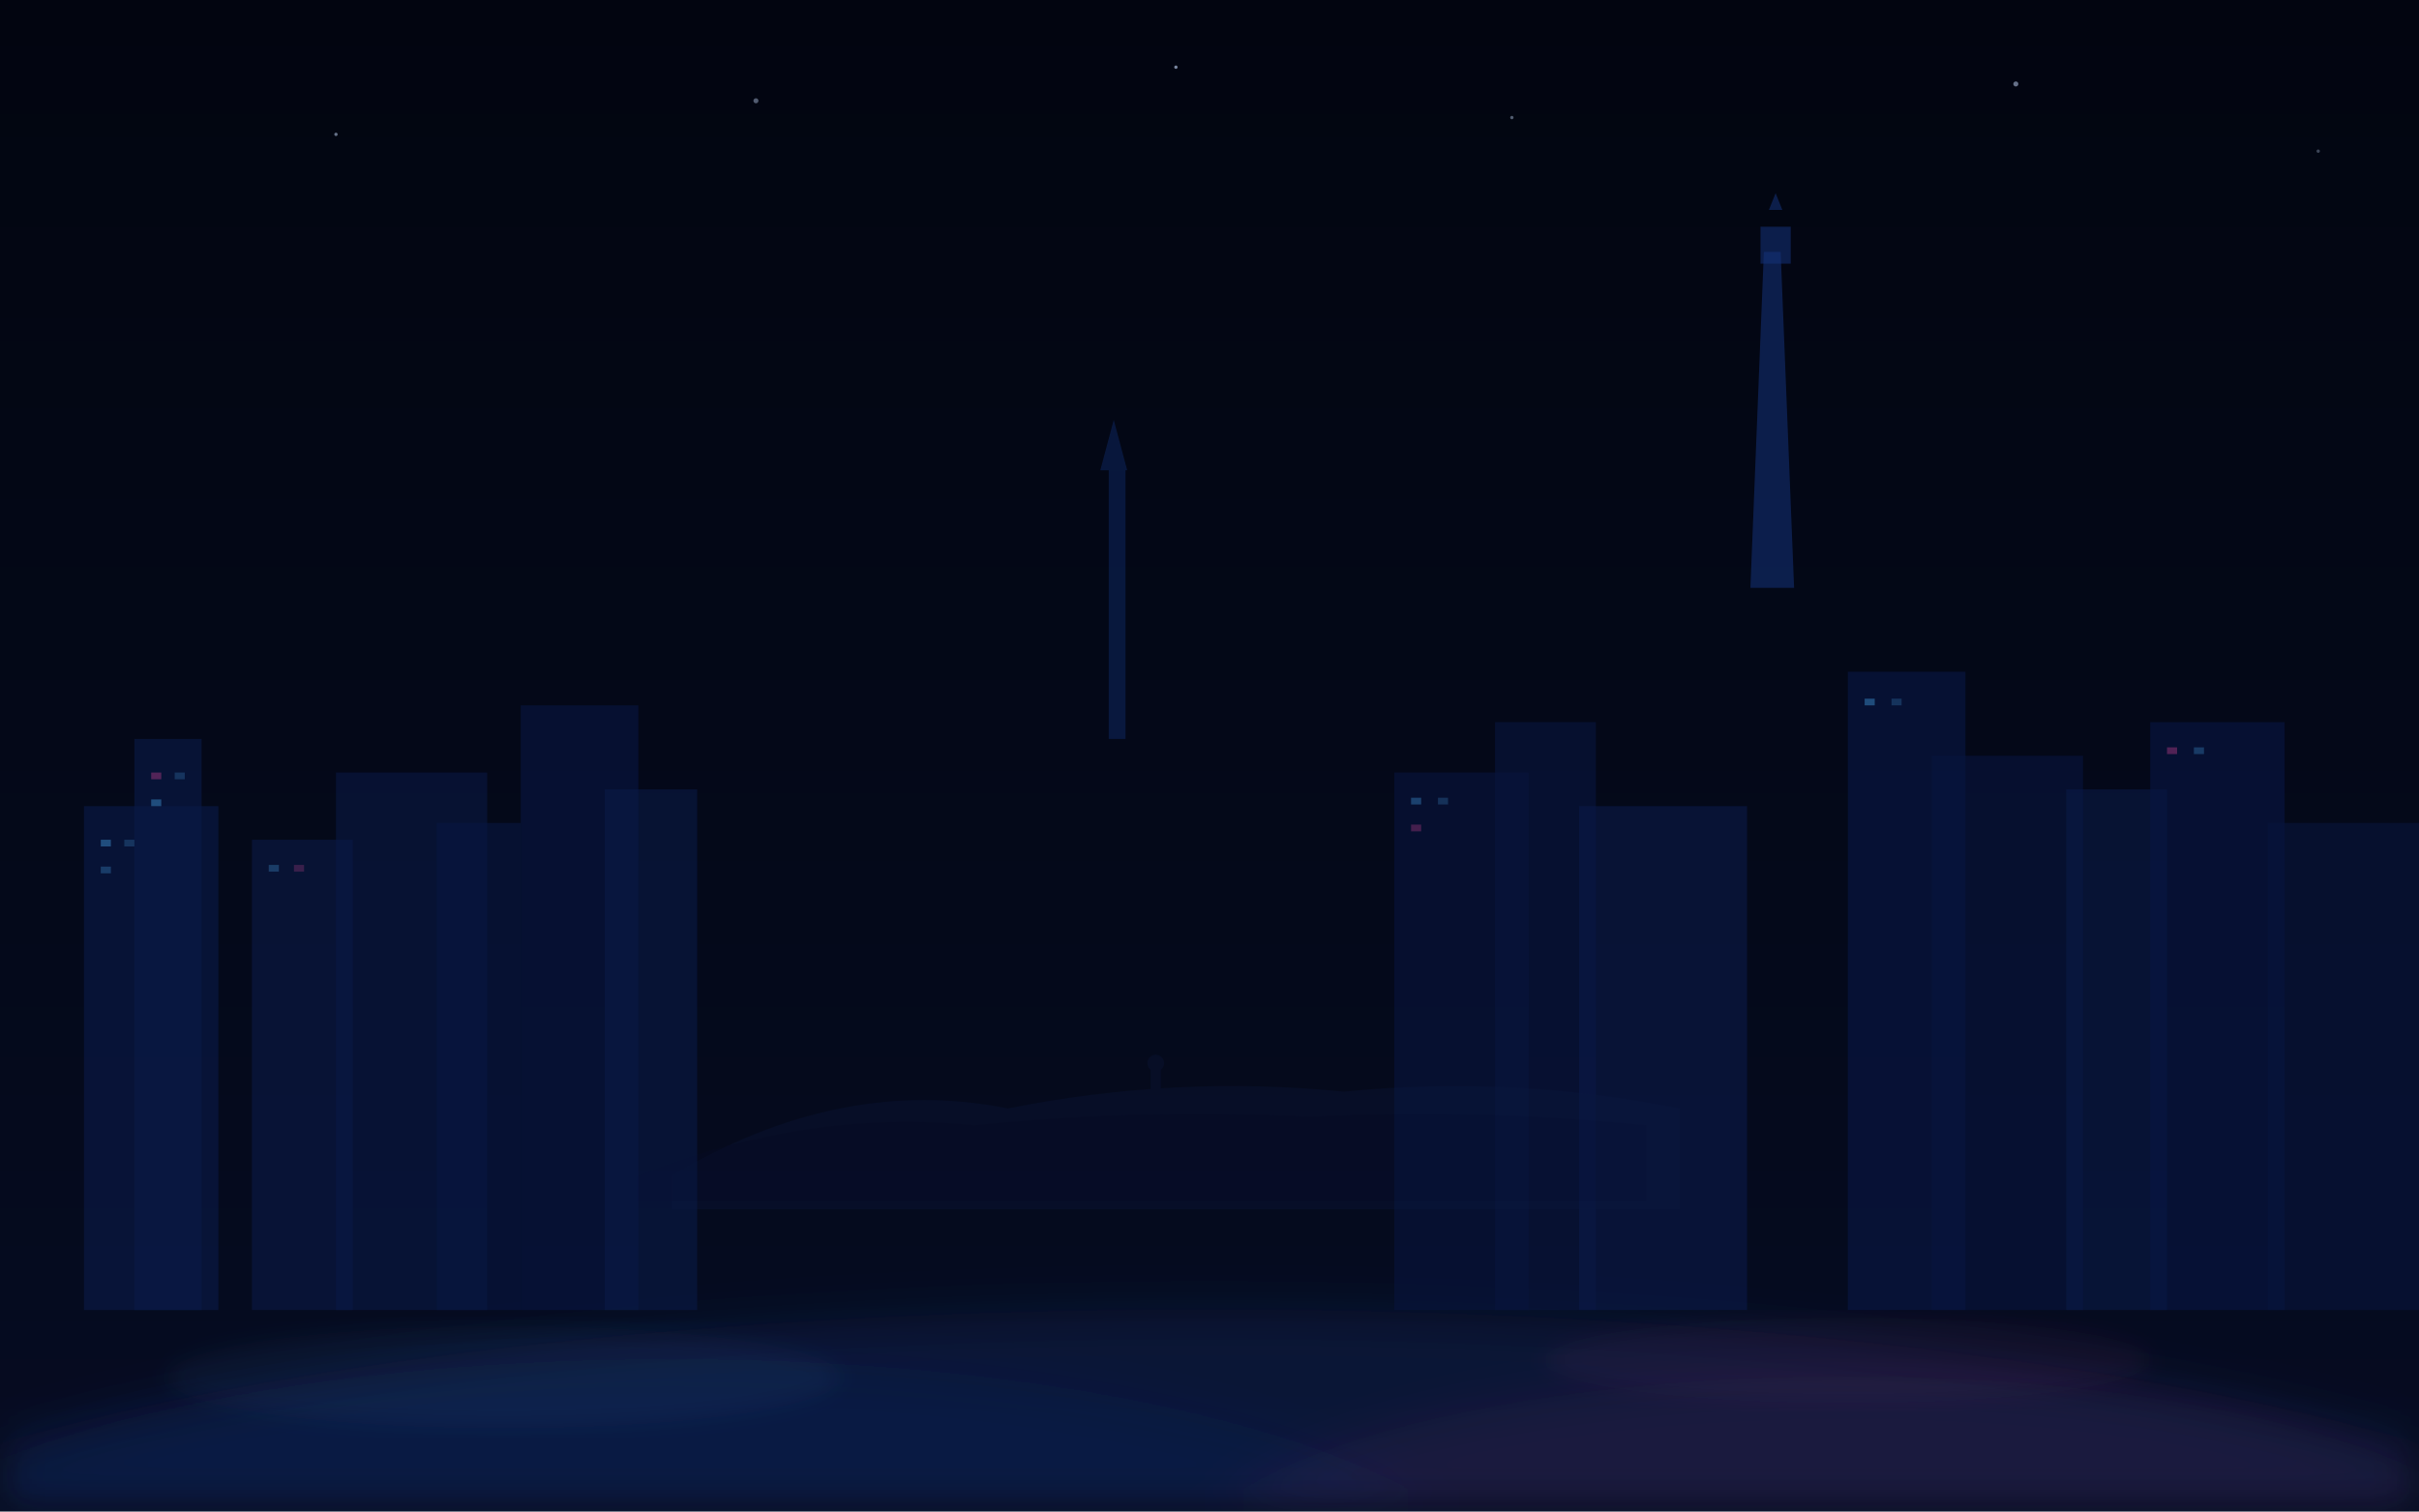
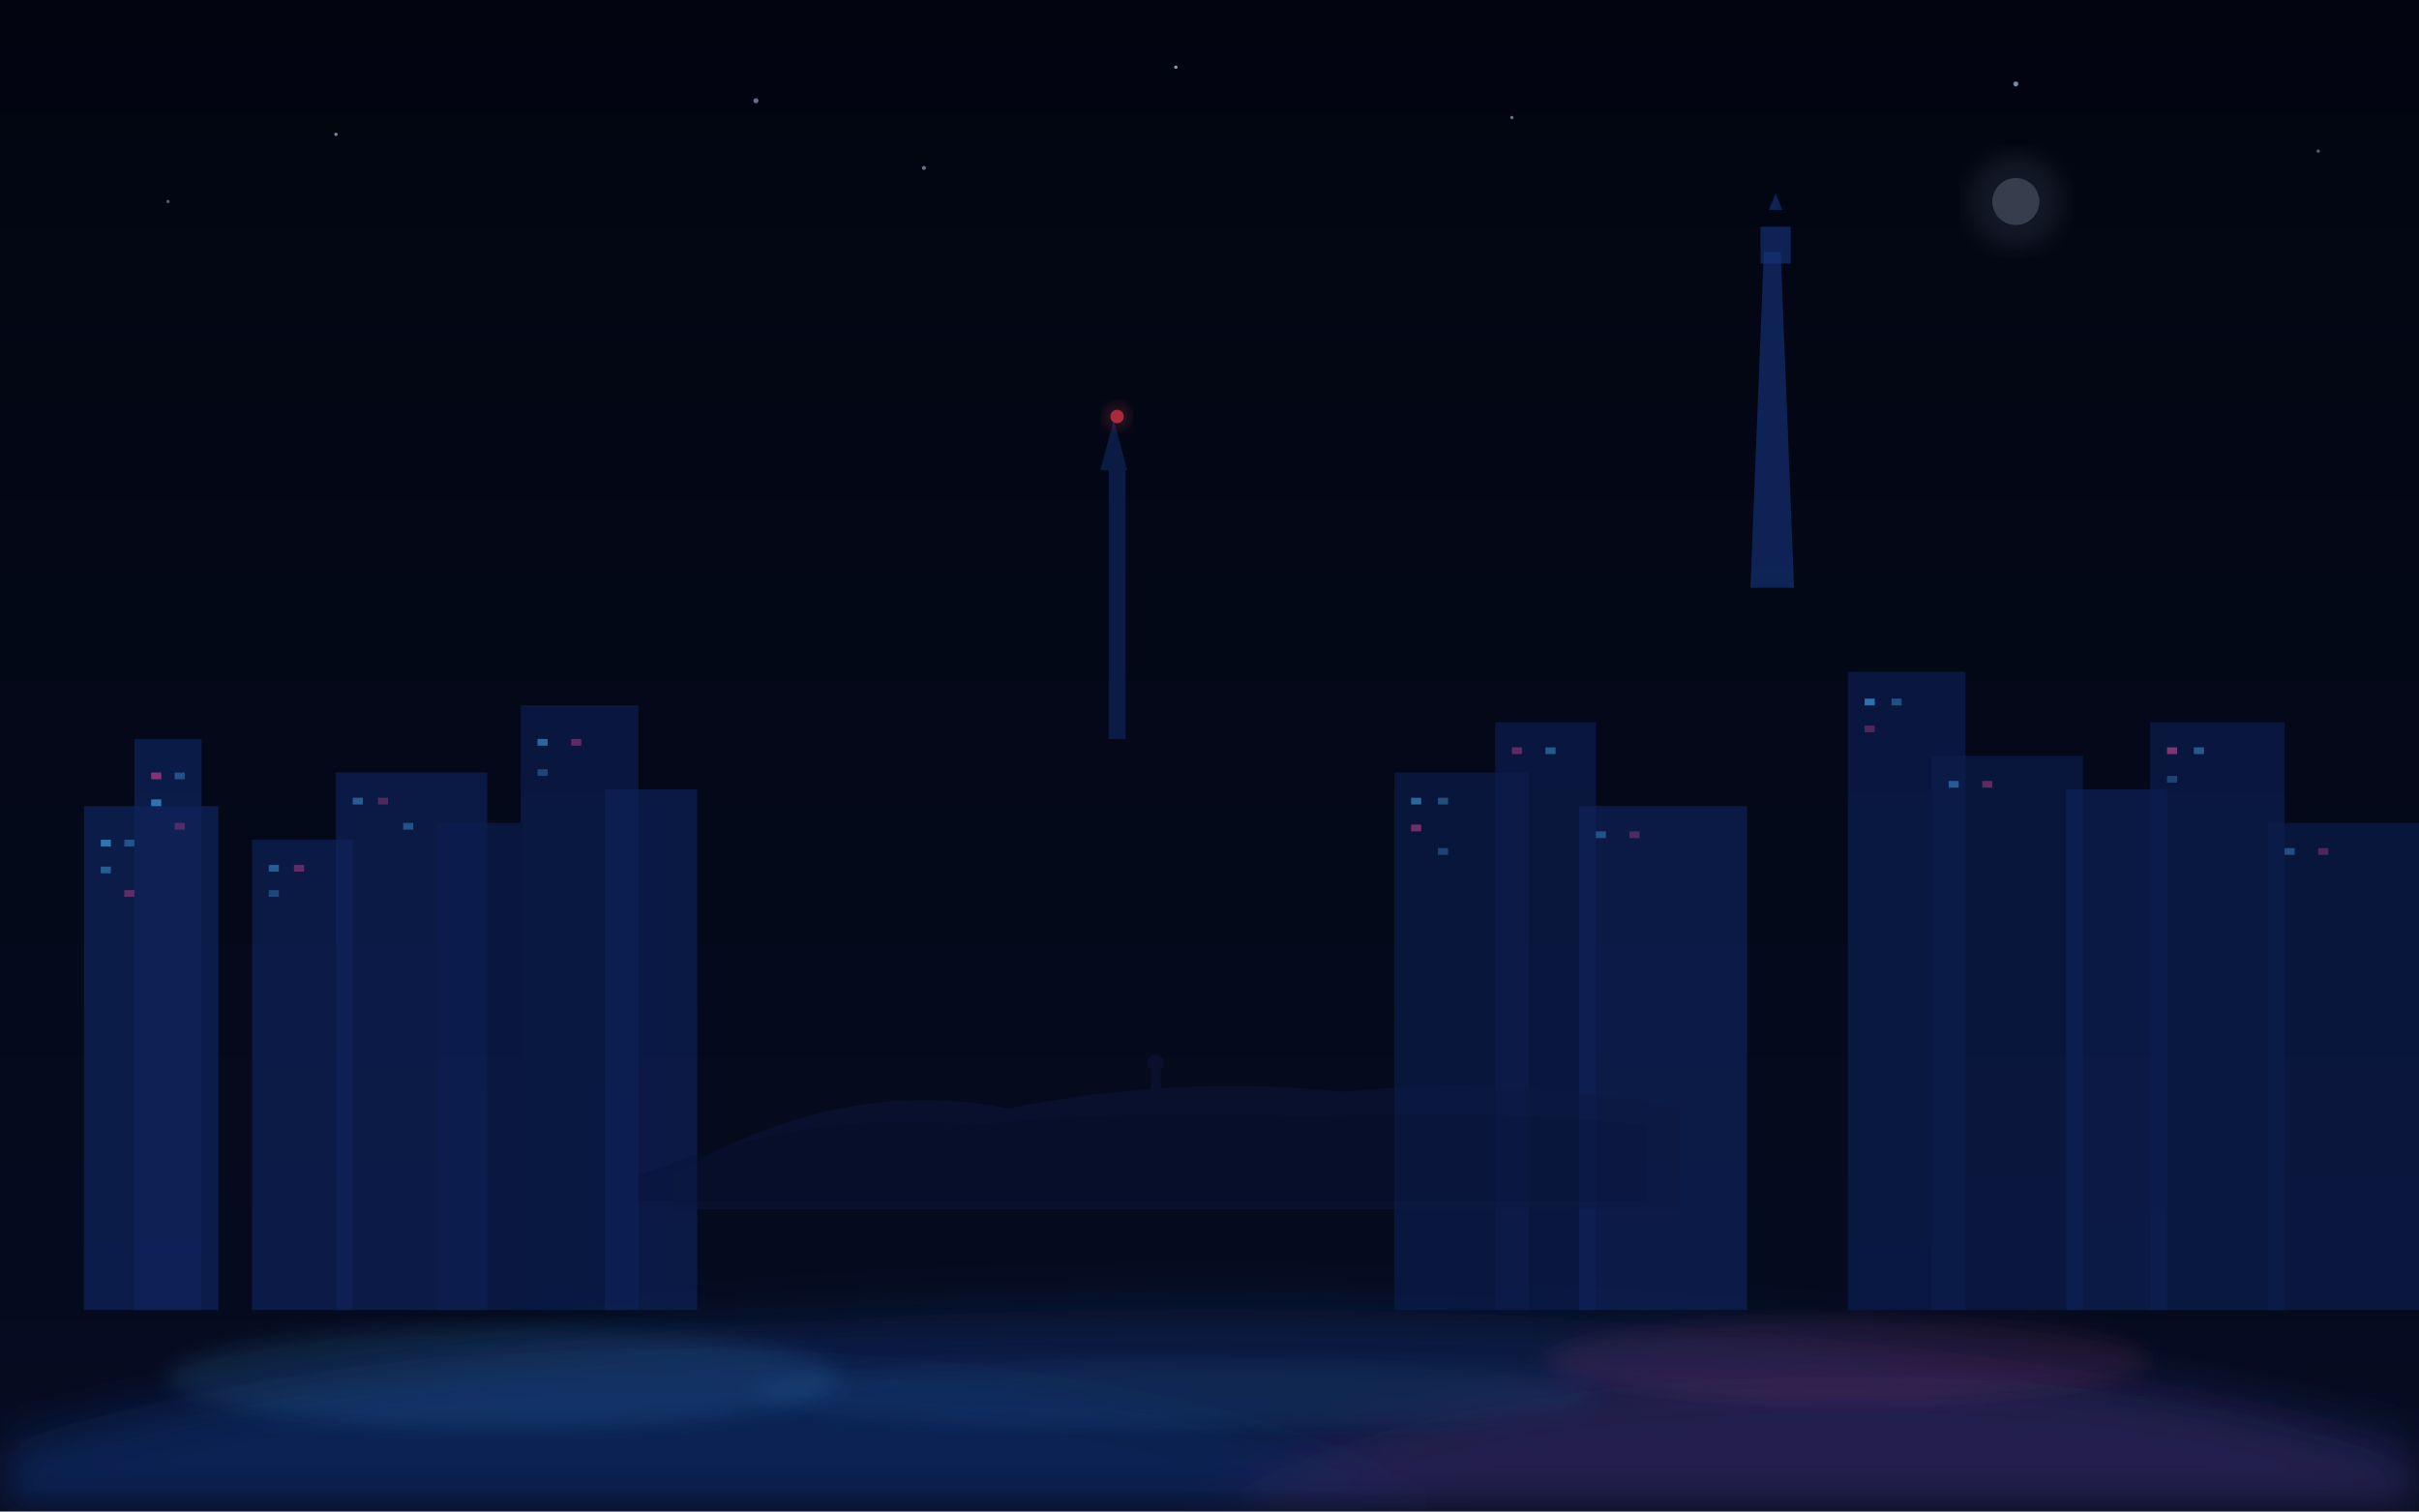
<svg xmlns="http://www.w3.org/2000/svg" viewBox="0 0 1440 900" preserveAspectRatio="xMidYMid slice">
  <defs>
    <filter id="blur-heavy">
      <feGaussianBlur stdDeviation="14" />
    </filter>
    <filter id="blur-med">
      <feGaussianBlur stdDeviation="6" />
    </filter>
    <filter id="blur-soft">
      <feGaussianBlur stdDeviation="3" />
    </filter>
    <linearGradient id="skyGrad" x1="0%" y1="0%" x2="0%" y2="100%">
      <stop offset="0%" stop-color="#020510" />
      <stop offset="60%" stop-color="#04091a" />
      <stop offset="100%" stop-color="#060c22" />
    </linearGradient>
  </defs>
  <rect width="1440" height="900" fill="url(#skyGrad)" />
-   <ellipse cx="720" cy="980" rx="900" ry="200" fill="rgba(40,120,255,0.10)" filter="url(#blur-heavy)" />
-   <ellipse cx="400" cy="960" rx="500" ry="150" fill="rgba(20,80,200,0.08)" filter="url(#blur-heavy)" />
-   <ellipse cx="1100" cy="940" rx="400" ry="120" fill="rgba(255,60,160,0.07)" filter="url(#blur-heavy)" />
-   <polygon points="1050,150 1060,150 1068,350 1042,350" fill="rgba(20,50,120,0.55)" />
-   <rect x="1048" y="135" width="18" height="22" fill="rgba(20,50,120,0.55)" />
-   <polygon points="1053,125 1057,115 1061,125" fill="rgba(20,50,120,0.55)" />
-   <rect x="660" y="280" width="10" height="160" fill="rgba(15,40,100,0.50)" />
-   <polygon points="655,280 671,280 663,250" fill="rgba(15,40,100,0.50)" />
-   <rect x="50" y="480" width="80" height="300" fill="rgba(10,25,70,0.65)" />
-   <rect x="80" y="440" width="40" height="340" fill="rgba(10,25,70,0.65)" />
-   <rect x="150" y="500" width="60" height="280" fill="rgba(10,25,70,0.60)" />
-   <rect x="200" y="460" width="90" height="320" fill="rgba(10,25,70,0.58)" />
-   <rect x="260" y="490" width="50" height="290" fill="rgba(8,22,65,0.60)" />
-   <rect x="310" y="420" width="70" height="360" fill="rgba(8,22,65,0.62)" />
-   <rect x="360" y="470" width="55" height="310" fill="rgba(10,26,72,0.58)" />
-   <rect x="830" y="460" width="80" height="320" fill="rgba(8,20,60,0.62)" />
-   <rect x="890" y="430" width="60" height="350" fill="rgba(8,20,60,0.65)" />
-   <rect x="940" y="480" width="100" height="300" fill="rgba(10,26,72,0.60)" />
-   <rect x="1100" y="400" width="70" height="380" fill="rgba(8,22,66,0.65)" />
-   <rect x="1150" y="450" width="90" height="330" fill="rgba(8,20,62,0.60)" />
-   <rect x="1230" y="470" width="60" height="310" fill="rgba(10,26,72,0.58)" />
-   <rect x="1280" y="430" width="80" height="350" fill="rgba(8,22,66,0.62)" />
-   <rect x="1350" y="490" width="90" height="290" fill="rgba(8,20,60,0.60)" />
-   <g opacity="0.5">
-     <rect x="60" y="500" width="6" height="4" fill="#4db8ff" opacity="0.7" />
-     <rect x="74" y="500" width="6" height="4" fill="#4db8ff" opacity="0.4" />
-     <rect x="60" y="516" width="6" height="4" fill="#4db8ff" opacity="0.5" />
-     <rect x="90" y="460" width="6" height="4" fill="#ff4da6" opacity="0.6" />
-     <rect x="104" y="460" width="6" height="4" fill="#4db8ff" opacity="0.4" />
-     <rect x="90" y="476" width="6" height="4" fill="#4db8ff" opacity="0.7" />
-     <rect x="160" y="515" width="6" height="4" fill="#4db8ff" opacity="0.5" />
-     <rect x="175" y="515" width="6" height="4" fill="#ff4da6" opacity="0.4" />
-     <rect x="840" y="475" width="6" height="4" fill="#4db8ff" opacity="0.6" />
-     <rect x="856" y="475" width="6" height="4" fill="#4db8ff" opacity="0.4" />
-     <rect x="840" y="491" width="6" height="4" fill="#ff4da6" opacity="0.5" />
-     <rect x="1110" y="416" width="6" height="4" fill="#4db8ff" opacity="0.7" />
-     <rect x="1126" y="416" width="6" height="4" fill="#4db8ff" opacity="0.4" />
-     <rect x="1290" y="445" width="6" height="4" fill="#ff4da6" opacity="0.6" />
-     <rect x="1306" y="445" width="6" height="4" fill="#4db8ff" opacity="0.5" />
+   <ellipse cx="720" cy="980" rx="900" ry="200" fill="rgba(40,120,255,0.15)" filter="url(#blur-heavy)" />
+   <ellipse cx="400" cy="960" rx="500" ry="150" fill="rgba(20,80,200,0.12)" filter="url(#blur-heavy)" />
+   <ellipse cx="1100" cy="940" rx="400" ry="120" fill="rgba(255,60,160,0.10)" filter="url(#blur-heavy)" />
+   <circle cx="1200" cy="120" r="28" fill="rgba(200,220,255,0.08)" filter="url(#blur-med)" />
+   <circle cx="1200" cy="120" r="14" fill="rgba(220,235,255,0.18)" />
+   <polygon points="1050,150 1060,150 1068,350 1042,350" fill="rgba(20,50,120,0.65)" />
+   <rect x="1048" y="135" width="18" height="22" fill="rgba(20,50,120,0.65)" />
+   <polygon points="1053,125 1057,115 1061,125" fill="rgba(20,50,120,0.65)" />
+   <rect x="660" y="280" width="10" height="160" fill="rgba(15,40,100,0.60)" />
+   <polygon points="655,280 671,280 663,250" fill="rgba(15,40,100,0.60)" />
+   <circle cx="665" cy="248" r="4" fill="rgba(255,60,80,0.6)" />
+   <circle cx="665" cy="248" r="8" fill="rgba(255,60,80,0.15)" filter="url(#blur-soft)" />
+   <rect x="50" y="480" width="80" height="300" fill="rgba(15,35,90,0.72)" />
+   <rect x="80" y="440" width="40" height="340" fill="rgba(15,35,90,0.72)" />
+   <rect x="150" y="500" width="60" height="280" fill="rgba(15,35,90,0.68)" />
+   <rect x="200" y="460" width="90" height="320" fill="rgba(15,35,90,0.68)" />
+   <rect x="260" y="490" width="50" height="290" fill="rgba(12,30,80,0.68)" />
+   <rect x="310" y="420" width="70" height="360" fill="rgba(12,30,80,0.70)" />
+   <rect x="360" y="470" width="55" height="310" fill="rgba(15,35,90,0.65)" />
+   <rect x="830" y="460" width="80" height="320" fill="rgba(12,28,75,0.70)" />
+   <rect x="890" y="430" width="60" height="350" fill="rgba(12,28,75,0.72)" />
+   <rect x="940" y="480" width="100" height="300" fill="rgba(15,35,90,0.68)" />
+   <rect x="1100" y="400" width="70" height="380" fill="rgba(12,30,80,0.72)" />
+   <rect x="1150" y="450" width="90" height="330" fill="rgba(12,28,75,0.68)" />
+   <rect x="1230" y="470" width="60" height="310" fill="rgba(15,35,90,0.65)" />
+   <rect x="1280" y="430" width="80" height="350" fill="rgba(12,30,80,0.70)" />
+   <rect x="1350" y="490" width="90" height="290" fill="rgba(12,28,75,0.68)" />
+   <g opacity="0.7">
+     <rect x="60" y="500" width="6" height="4" fill="#4db8ff" opacity="0.8" />
+     <rect x="74" y="500" width="6" height="4" fill="#4db8ff" opacity="0.5" />
+     <rect x="60" y="516" width="6" height="4" fill="#4db8ff" opacity="0.6" />
+     <rect x="74" y="530" width="6" height="4" fill="#ff4da6" opacity="0.5" />
+     <rect x="90" y="460" width="6" height="4" fill="#ff4da6" opacity="0.7" />
+     <rect x="104" y="460" width="6" height="4" fill="#4db8ff" opacity="0.5" />
+     <rect x="90" y="476" width="6" height="4" fill="#4db8ff" opacity="0.8" />
+     <rect x="104" y="490" width="6" height="4" fill="#ff4da6" opacity="0.4" />
+     <rect x="160" y="515" width="6" height="4" fill="#4db8ff" opacity="0.6" />
+     <rect x="175" y="515" width="6" height="4" fill="#ff4da6" opacity="0.5" />
+     <rect x="160" y="530" width="6" height="4" fill="#4db8ff" opacity="0.4" />
+     <rect x="210" y="475" width="6" height="4" fill="#4db8ff" opacity="0.6" />
+     <rect x="225" y="475" width="6" height="4" fill="#ff4da6" opacity="0.4" />
+     <rect x="240" y="490" width="6" height="4" fill="#4db8ff" opacity="0.5" />
+     <rect x="320" y="440" width="6" height="4" fill="#4db8ff" opacity="0.7" />
+     <rect x="340" y="440" width="6" height="4" fill="#ff4da6" opacity="0.5" />
+     <rect x="320" y="458" width="6" height="4" fill="#4db8ff" opacity="0.4" />
+     <rect x="840" y="475" width="6" height="4" fill="#4db8ff" opacity="0.7" />
+     <rect x="856" y="475" width="6" height="4" fill="#4db8ff" opacity="0.5" />
+     <rect x="840" y="491" width="6" height="4" fill="#ff4da6" opacity="0.6" />
+     <rect x="856" y="505" width="6" height="4" fill="#4db8ff" opacity="0.4" />
+     <rect x="900" y="445" width="6" height="4" fill="#ff4da6" opacity="0.5" />
+     <rect x="920" y="445" width="6" height="4" fill="#4db8ff" opacity="0.6" />
+     <rect x="950" y="495" width="6" height="4" fill="#4db8ff" opacity="0.5" />
+     <rect x="970" y="495" width="6" height="4" fill="#ff4da6" opacity="0.4" />
+     <rect x="1110" y="416" width="6" height="4" fill="#4db8ff" opacity="0.8" />
+     <rect x="1126" y="416" width="6" height="4" fill="#4db8ff" opacity="0.5" />
+     <rect x="1110" y="432" width="6" height="4" fill="#ff4da6" opacity="0.4" />
+     <rect x="1160" y="465" width="6" height="4" fill="#4db8ff" opacity="0.6" />
+     <rect x="1180" y="465" width="6" height="4" fill="#ff4da6" opacity="0.5" />
+     <rect x="1290" y="445" width="6" height="4" fill="#ff4da6" opacity="0.7" />
+     <rect x="1306" y="445" width="6" height="4" fill="#4db8ff" opacity="0.6" />
+     <rect x="1290" y="462" width="6" height="4" fill="#4db8ff" opacity="0.4" />
+     <rect x="1360" y="505" width="6" height="4" fill="#4db8ff" opacity="0.5" />
+     <rect x="1380" y="505" width="6" height="4" fill="#ff4da6" opacity="0.4" />
  </g>
-   <g opacity="0.28" fill="#0a1840">
+   <g opacity="0.45" fill="#0a1840">
    <path d="M400,700 Q500,640 600,660 Q700,640 800,650 Q900,640 1000,660 L1000,720 L400,720 Z" />
-     <path d="M380,700 Q480,660 580,670 Q680,660 780,665 Q880,660 980,670 L980,715 L380,715 Z" fill="rgba(6,14,50,0.4)" />
+     <path d="M380,700 Q480,660 580,670 Q680,660 780,665 Q880,660 980,670 L980,715 L380,715 Z" fill="rgba(6,14,50,0.5)" />
    <rect x="685" y="635" width="6" height="20" rx="1" />
    <circle cx="688" cy="633" r="5" />
  </g>
-   <ellipse cx="300" cy="820" rx="200" ry="30" fill="rgba(77,184,255,0.05)" filter="url(#blur-med)" />
-   <ellipse cx="1100" cy="810" rx="180" ry="25" fill="rgba(255,77,166,0.05)" filter="url(#blur-med)" />
-   <circle cx="200" cy="80" r="1" fill="rgba(200,220,255,0.5)" />
-   <circle cx="450" cy="60" r="1.5" fill="rgba(200,220,255,0.4)" />
-   <circle cx="700" cy="40" r="1" fill="rgba(200,220,255,0.6)" />
-   <circle cx="900" cy="70" r="1" fill="rgba(200,220,255,0.4)" />
-   <circle cx="1200" cy="50" r="1.5" fill="rgba(200,220,255,0.5)" />
-   <circle cx="1380" cy="90" r="1" fill="rgba(200,220,255,0.3)" />
+   <ellipse cx="300" cy="820" rx="200" ry="30" fill="rgba(77,184,255,0.12)" filter="url(#blur-med)" />
+   <ellipse cx="1100" cy="810" rx="180" ry="25" fill="rgba(255,77,166,0.10)" filter="url(#blur-med)" />
+   <ellipse cx="700" cy="830" rx="250" ry="20" fill="rgba(77,184,255,0.08)" filter="url(#blur-med)" />
+   <circle cx="200" cy="80" r="1" fill="rgba(200,220,255,0.6)" />
+   <circle cx="450" cy="60" r="1.5" fill="rgba(200,220,255,0.5)" />
+   <circle cx="700" cy="40" r="1" fill="rgba(200,220,255,0.7)" />
+   <circle cx="900" cy="70" r="1" fill="rgba(200,220,255,0.5)" />
+   <circle cx="1200" cy="50" r="1.5" fill="rgba(200,220,255,0.6)" />
+   <circle cx="1380" cy="90" r="1" fill="rgba(200,220,255,0.4)" />
+   <circle cx="100" cy="120" r="1" fill="rgba(200,220,255,0.4)" />
+   <circle cx="550" cy="100" r="1.2" fill="rgba(200,220,255,0.5)" />
</svg>
